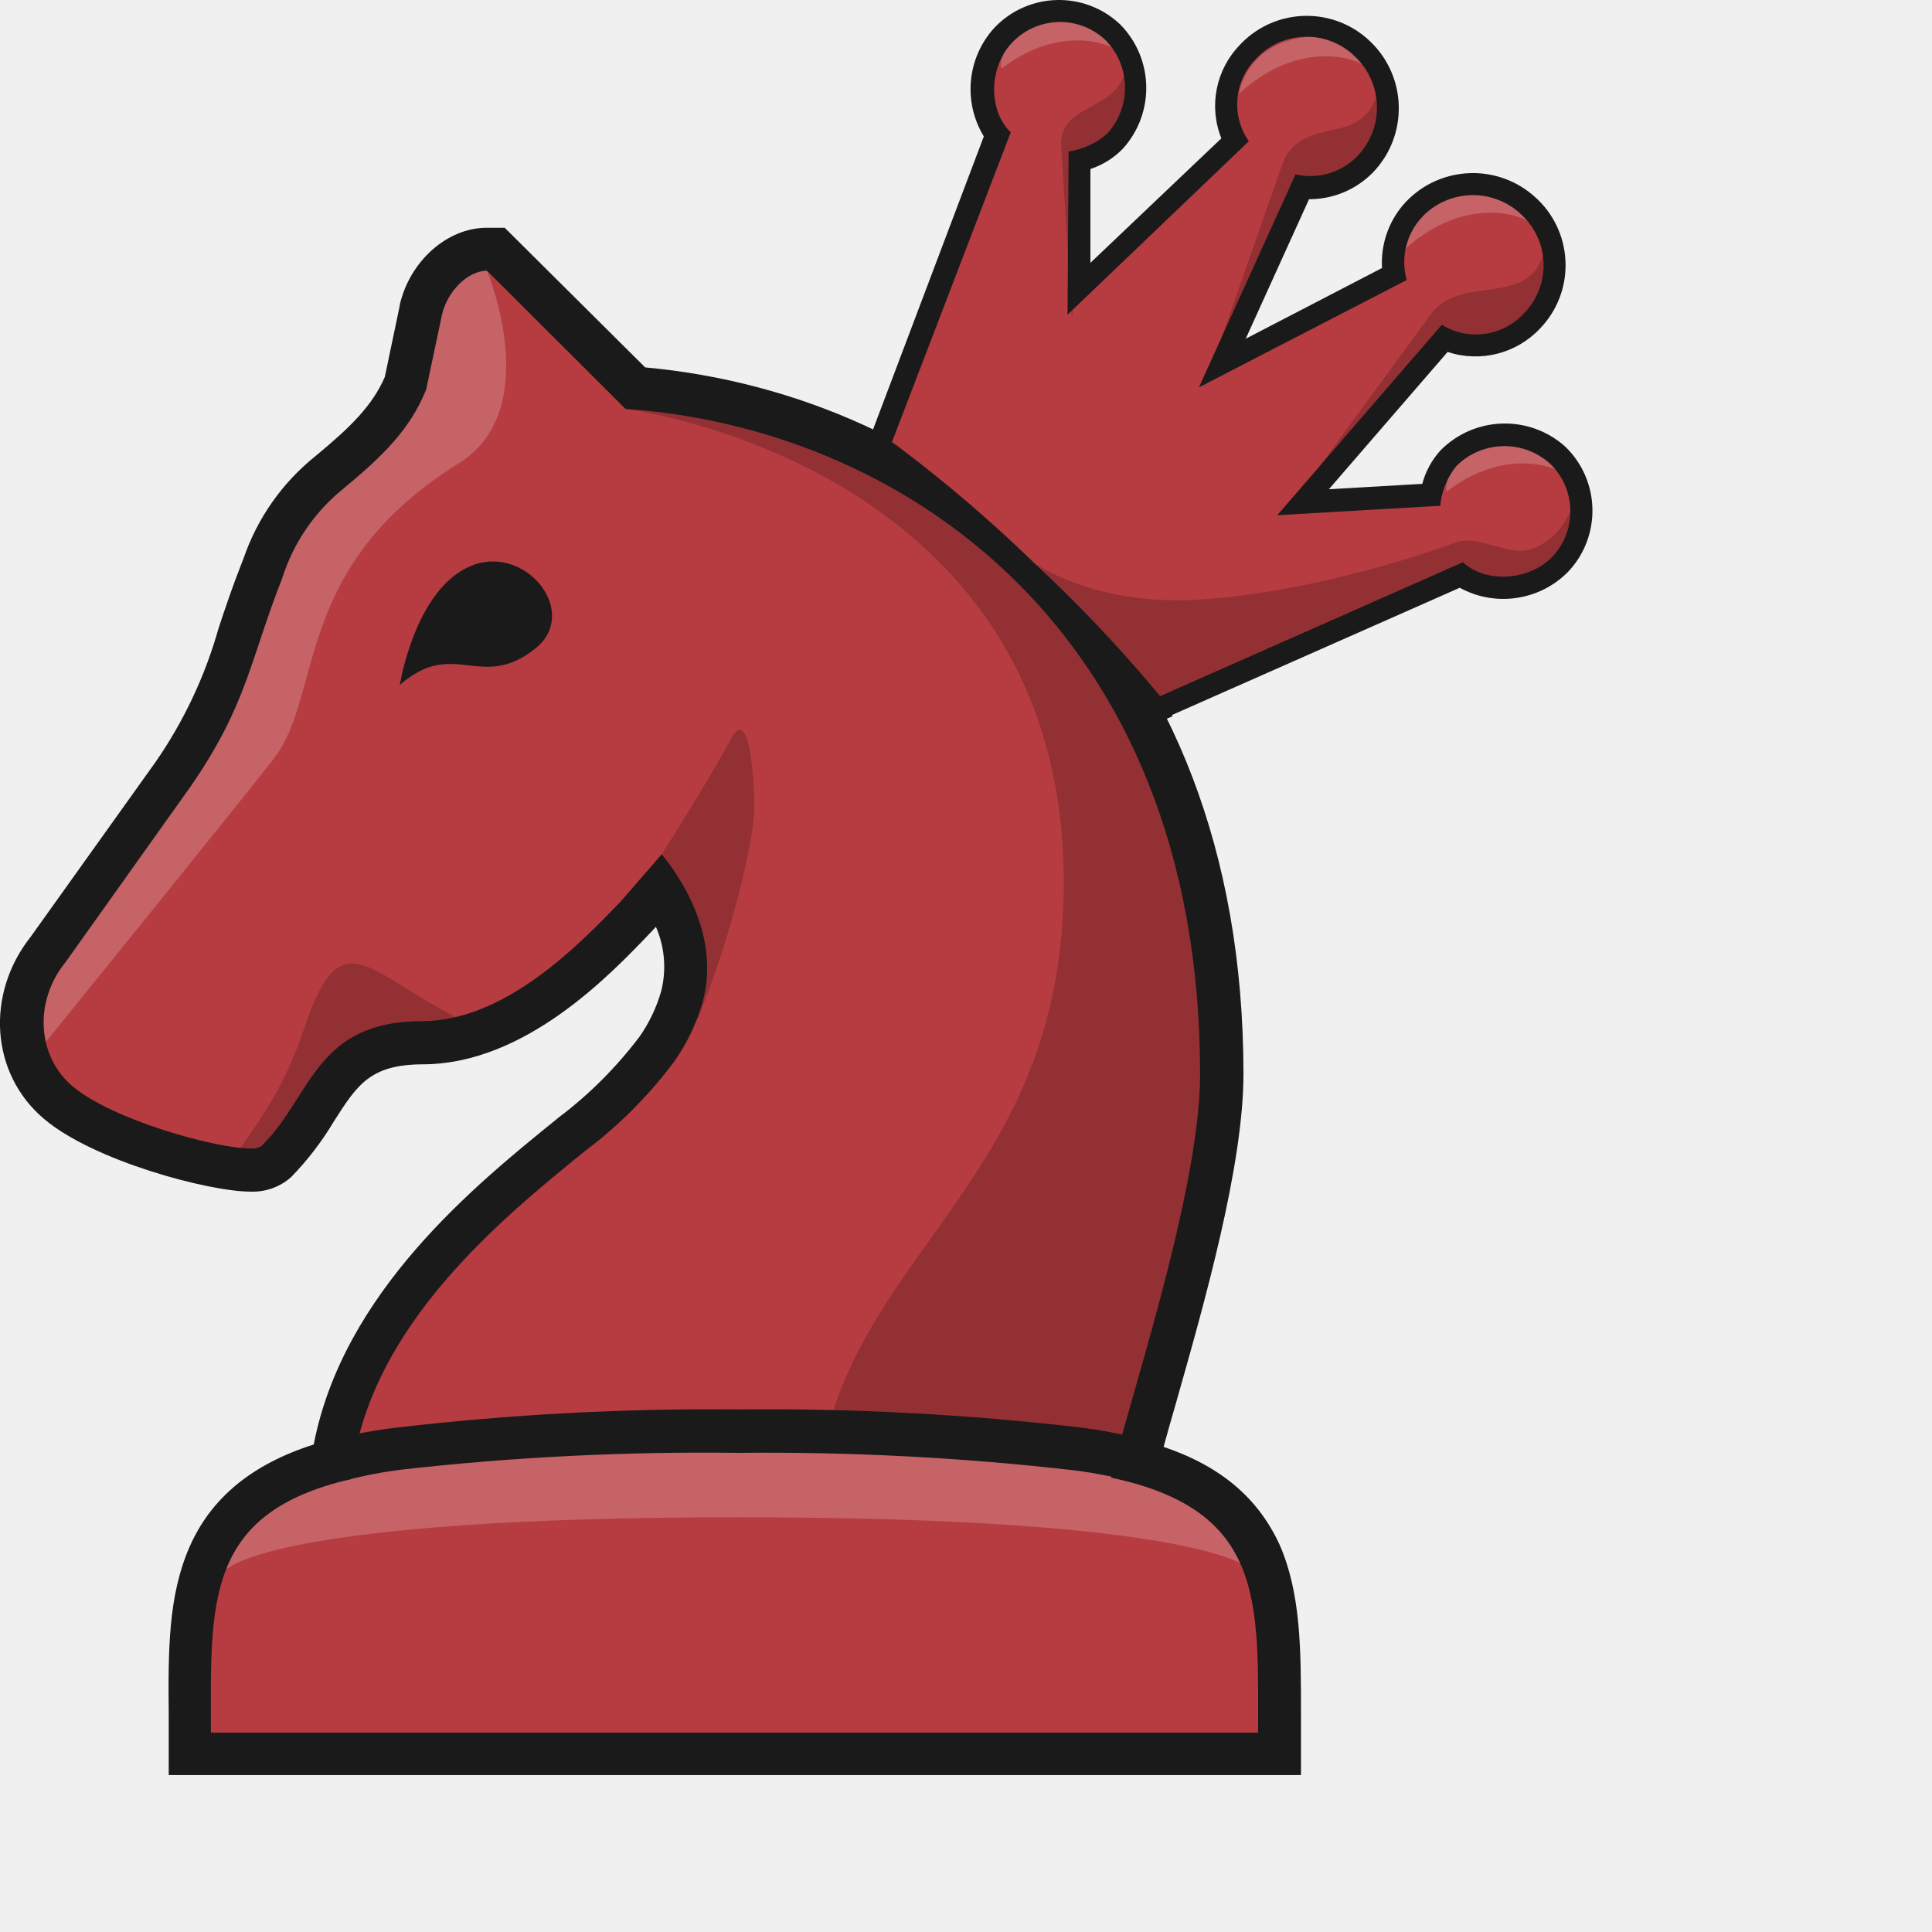
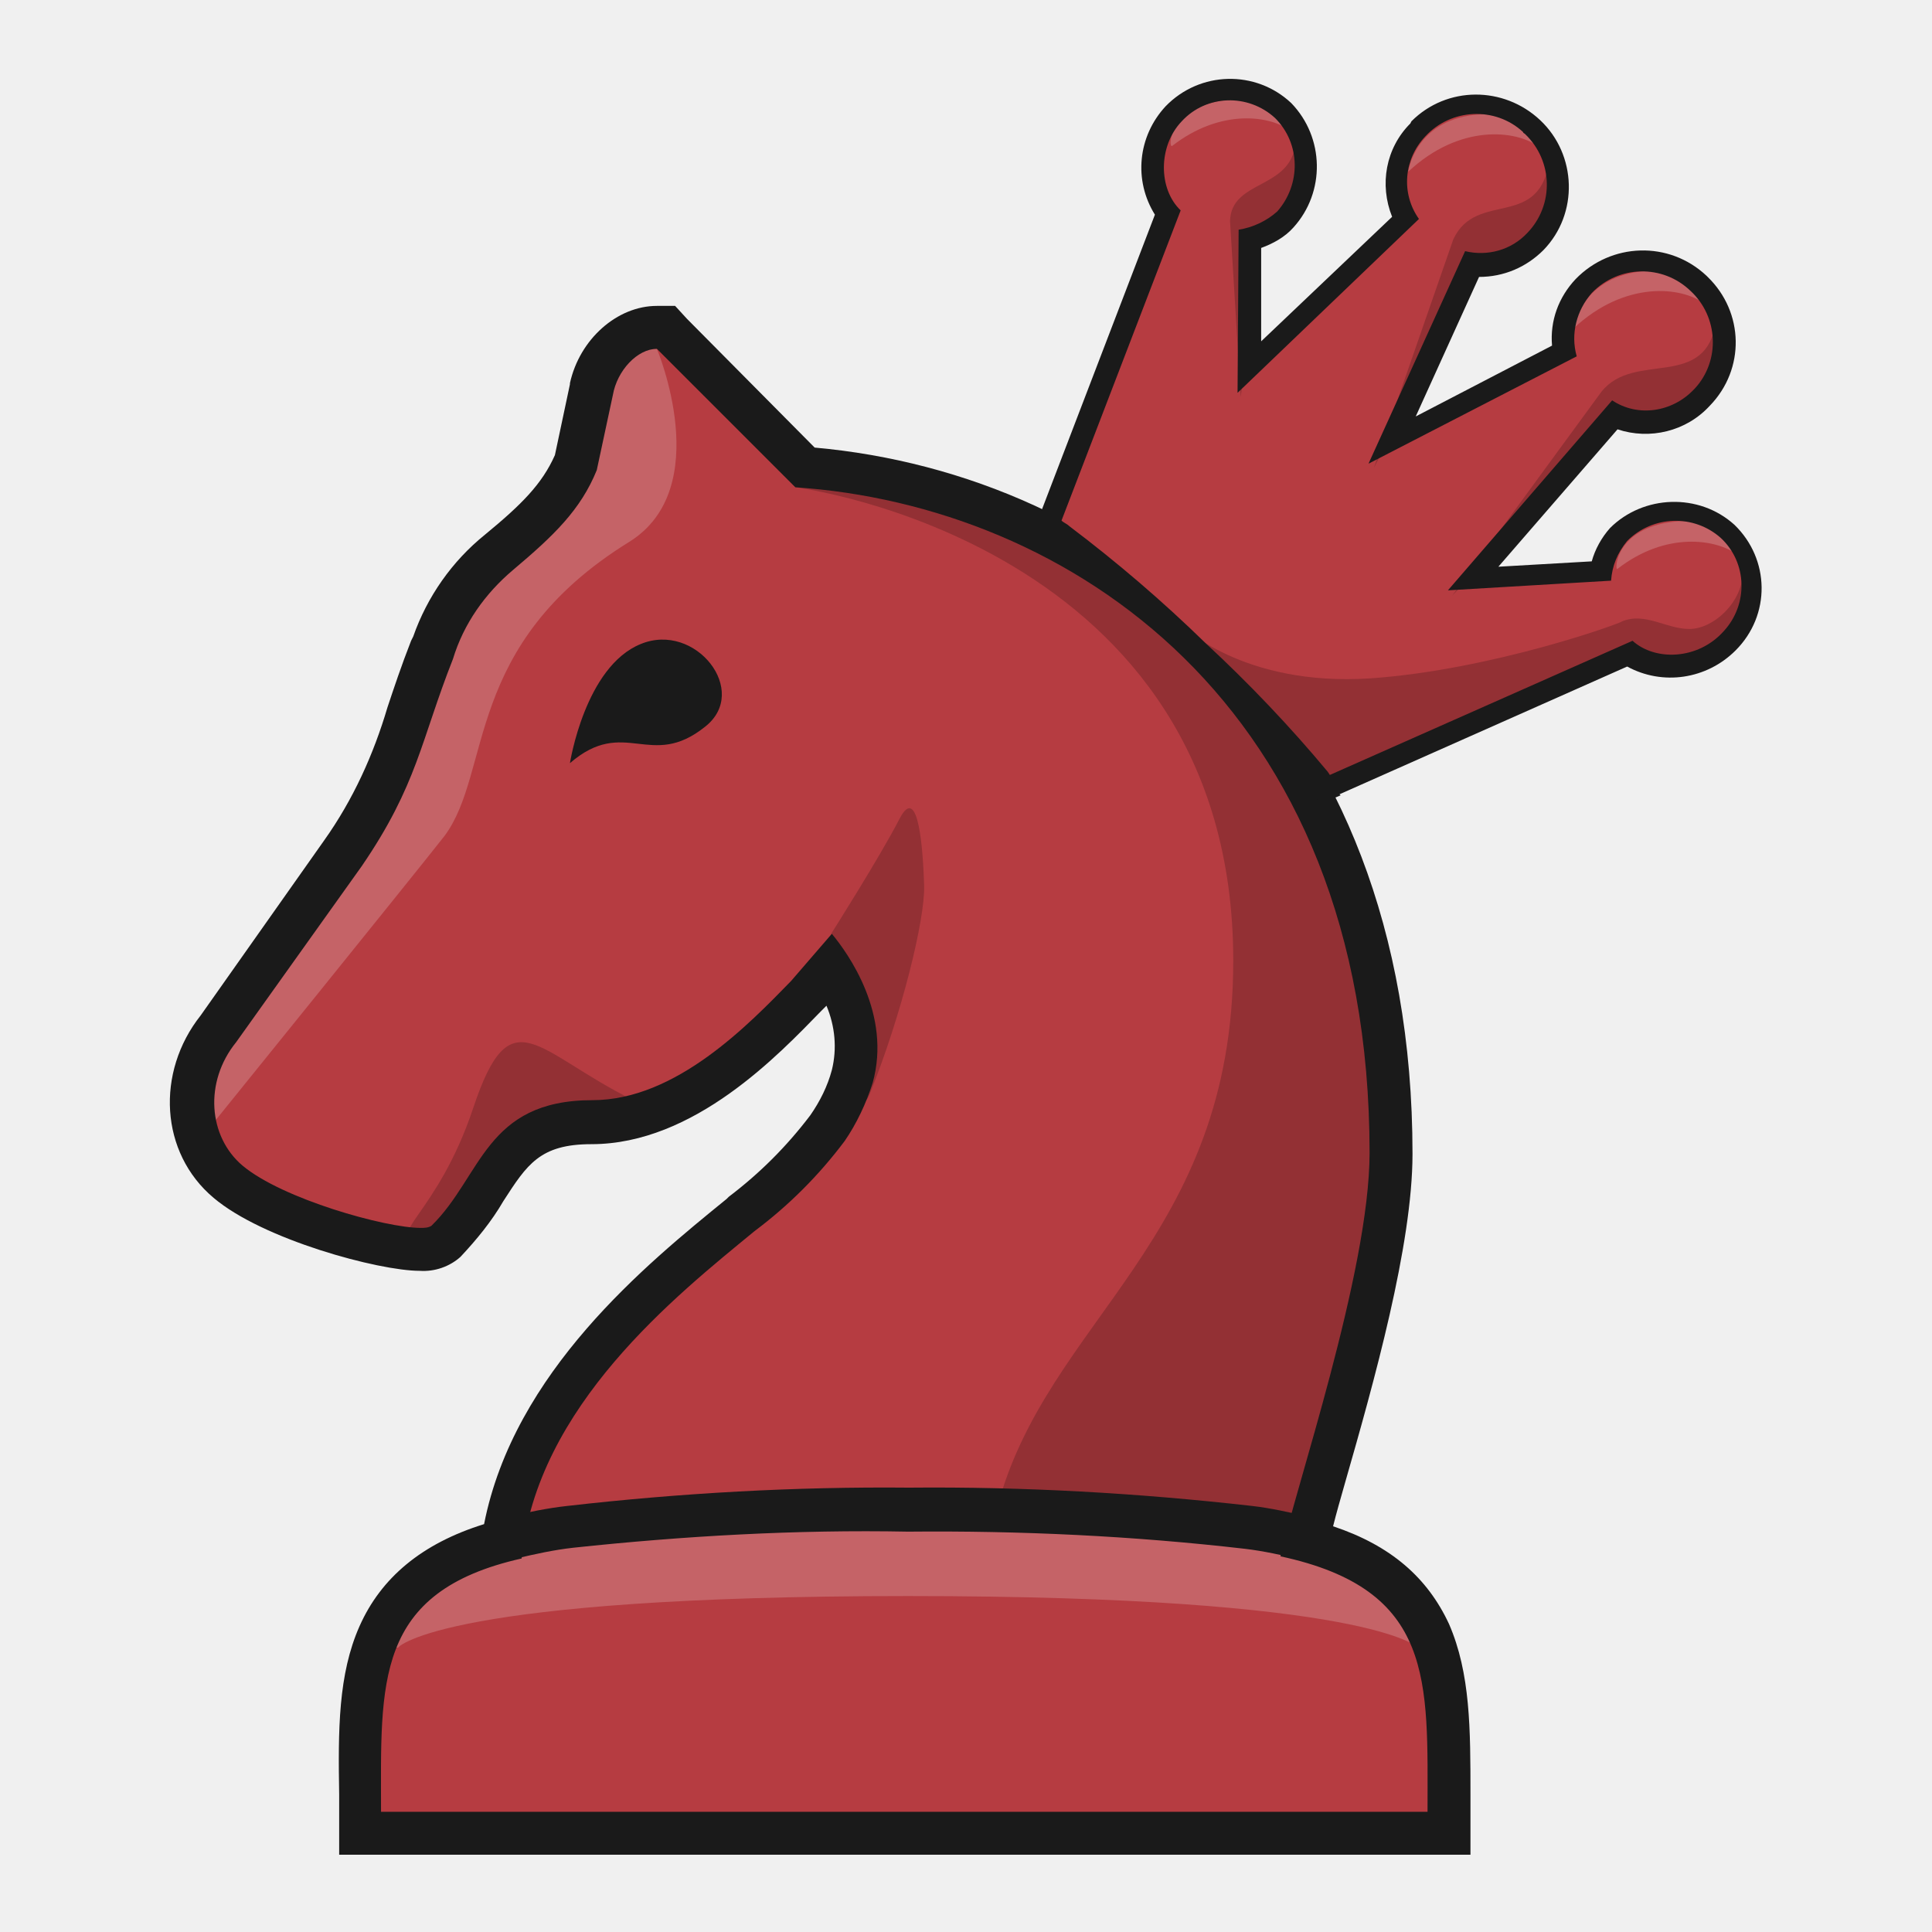
- <svg xmlns="http://www.w3.org/2000/svg" viewBox="0 0 180 180">
-   <defs>
-     <style>.cls-1{fill:#b63c41;}.cls-2,.cls-4{fill:#fff;}.cls-2,.cls-3,.cls-6{opacity:0.2;}.cls-2,.cls-6{isolation:isolate;}.cls-5{fill:#1a1a1a;}.cls-6{fill:#040000;}</style>
-   </defs>
-   <g id="Layer_2" data-name="Layer 2">
-     <g id="Layer_1-2" data-name="Layer 1">
-       <path class="cls-1" d="M46.18,23.2h-.83c-2.72,0-5.43,2.48-6.16,5.64l-1.45,6.88c-1.32,3.14-3.54,5.36-7.13,8.32a19.05,19.05,0,0,0-6.06,8.69l-.17.42c-.9,2.29-1.56,4.3-2.16,6.07a43.64,43.64,0,0,1-6.11,12.85L4.48,88.45C.86,93,1.26,99.21,5.4,102.72S19.8,109,23.3,109a3.42,3.42,0,0,0,2.42-.78,24.9,24.9,0,0,0,3.7-4.85c2.31-3.6,4-6.2,9.93-6.23,8.73,0,16.28-8,19.91-11.76h0l2.18-2.52c1.46,2.33,3.14,6.13,2,10.11a16.54,16.54,0,0,1-2.3,4.79,40.43,40.43,0,0,1-8,8l-.19.16c-7.52,6.08-20,16.15-22.08,30.28-13.33,3.64-13.3,12.93-13.27,23.62v3.61H119.21v-3.6c0-10.69.06-20-13.28-23.63.41-1.59,1-3.64,1.64-5.9,2.63-9.24,6.24-21.9,6.24-30.2,0-19.56-6.19-36-17.89-47.47A59,59,0,0,0,59.16,36.16L46.77,23.79Z" />
-       <path class="cls-2" d="M68.82,141.36c43.07,0,47.54,4.75,47.54,4.75H117c-1.93-10.18-24.49-11.3-24.49-11.3H45.35s-23.36.81-24.66,11.3h.59S25.75,141.36,68.82,141.36Z" />
-       <g class="cls-3">
-         <path class="cls-4" d="M42.75,43.16c8.06-5,2.6-18,2.6-18a5,5,0,0,0-5,4l-1.46,6.92c-1.41,3.38-3.71,5.7-7.46,8.8a18,18,0,0,0-5.76,8.26l-.16.42c-.89,2.26-1.52,4.17-2.14,6a44.44,44.44,0,0,1-6.22,13.1L5.53,89.09c-.15.15-.3.31-.44.47a6,6,0,0,0-1,7.74s19-23.45,21.51-26.74C30.11,64.58,27.27,52.79,42.75,43.16Z" />
+ <svg xmlns="http://www.w3.org/2000/svg" version="1.1" id="Layer_1" x="0px" y="0px" viewBox="0 0 180 180" style="enable-background:new 0 0 180 180;" xml:space="preserve">
+   <style type="text/css">
+ 	.st0{fill:#B63C41;}
+ 	.st1{opacity:0.2;fill:#FFFFFF;enable-background:new    ;}
+ 	.st2{opacity:0.2;}
+ 	.st3{fill:#FFFFFF;}
+ 	.st4{fill:#1A1A1A;}
+ 	.st5{opacity:0.2;fill:#040000;enable-background:new    ;}
+ </style>
+   <g id="Layer_2">
+     <g id="Layer_1-2">
+       <path class="st0" d="M62,30.5h-0.8c-2.7,0-5.4,2.5-6.2,5.6L53.6,43c-1.3,3.1-3.5,5.4-7.1,8.3c-2.8,2.3-4.9,5.3-6.1,8.7l-0.2,0.4    c-0.9,2.3-1.6,4.3-2.2,6.1c-1.3,4.6-3.4,8.9-6.1,12.9L20.3,95.8c-3.6,4.6-3.2,10.8,0.9,14.3s14.4,6.3,17.9,6.3    c0.9,0.1,1.7-0.2,2.4-0.8c1.4-1.5,2.7-3.1,3.7-4.8c2.3-3.6,4-6.2,9.9-6.2c8.7,0,16.3-8,19.9-11.8l0,0l2.2-2.5    c1.5,2.3,3.1,6.1,2,10.1c-0.5,1.7-1.3,3.3-2.3,4.8c-2.3,3-5,5.7-8,8l-0.2,0.2c-7.5,6.1-20,16.1-22.1,30.3    c-13.3,3.6-13.3,12.9-13.3,23.6v3.6H135v-3.6c0-10.7,0.1-20-13.3-23.6c0.4-1.6,1-3.6,1.6-5.9c2.6-9.2,6.2-21.9,6.2-30.2    c0-19.6-6.2-36-17.9-47.5c-9.9-9.6-23-15.5-36.8-16.5L62.6,31.1L62,30.5z" />
+       <path class="st1" d="M84.6,148.7c43.1,0,47.5,4.8,47.5,4.8h0.6c-1.9-10.2-24.5-11.3-24.5-11.3H61.2c0,0-23.4,0.8-24.7,11.3h0.6    C37.1,153.4,41.6,148.7,84.6,148.7z" />
+       <g class="st2">
+         <path class="st3" d="M58.6,50.5c8.1-5,2.6-18,2.6-18c-2.4,0-4.5,1.6-5,4l-1.5,6.9c-1.4,3.4-3.7,5.7-7.5,8.8     c-2.7,2.1-4.7,5-5.8,8.3l-0.2,0.4c-0.9,2.3-1.5,4.2-2.1,6C37.8,71.5,35.7,76,33,80L21.3,96.4c-0.2,0.2-0.3,0.3-0.4,0.5     c-2.2,2-2.6,5.3-1,7.7c0,0,19-23.5,21.5-26.7C45.9,71.9,43.1,60.1,58.6,50.5z" />
      </g>
-       <path class="cls-5" d="M43.89,52.72c-5.23,2.14-6.64,11.09-6.64,11.09,5.08-4.42,7.53.65,12.59-3.36C54.11,57.11,49,50.62,43.89,52.72Z" />
-       <path class="cls-6" d="M68,69c-1.82,3.49-6.33,10.57-6.33,10.57s-.47,1.43-1,3.46c0,0,2.08-.23,2.47,6.39.1,1.72.93,7.76,2,5.18,3-7.44,5.18-16.44,5.14-19.49S69.79,65.53,68,69Z" />
-       <path class="cls-6" d="M58.28,38.1s40.83,5.07,40.83,44.11c0,26.14-17.38,33.44-22,51,0,0,19.33.15,27.88,4.19,0,0,9.18-24.84,9.18-39.56C114.16,82.78,102.72,37,58.28,38.1Z" />
-       <path class="cls-6" d="M43.23,95.15c-9.11-4.47-11.41-9.79-14.91.72-3.4,10.18-8.55,11.93-5.09,13S31,98.42,34,98.23,46.64,96.82,43.23,95.15Z" />
-       <path class="cls-5" d="M45.35,25.2,58.28,38.1c25.26,1.71,53.53,20.1,53.53,62,0,11.12-7,31.49-8.29,37.57,14.39,3.05,13.69,11.63,13.69,23.76H19.65c0-12-.68-20.47,13.08-23.63,1.38-14.19,14.38-24.54,21.72-30.52a41.52,41.52,0,0,0,8.41-8.44,18.33,18.33,0,0,0,2.57-5.37c1.82-6.37-2.3-12.09-3.78-13.88L57.82,84c-3.86,4-10.71,11.11-18.48,11.14-10.05,0-10.29,7.09-15,11.65a1.73,1.73,0,0,1-1,.21c-3.27,0-12.92-2.68-16.61-5.82-3.22-2.74-3.64-7.82-.62-11.54L17.81,73.2c5.23-7.6,5.46-11.65,8.48-19.32a17.41,17.41,0,0,1,5.64-8.3c3.81-3.15,6.28-5.61,7.77-9.27l1.48-7c.5-2.16,2.39-4.09,4.21-4.09m1.66-4h-1.7c-3.68,0-7.16,3.09-8.11,7.19v.08l-1.39,6.64c-1.18,2.68-3.14,4.62-6.49,7.39A20.88,20.88,0,0,0,22.7,52l-.16.41c-.92,2.34-1.6,4.37-2.19,6.17A41.79,41.79,0,0,1,14.49,71L2.88,87.25c-4.25,5.35-3.77,12.79,1.23,17,4.6,3.91,15.36,6.77,19.2,6.77a5.38,5.38,0,0,0,3.8-1.34,27.65,27.65,0,0,0,4-5.21c2.18-3.41,3.38-5.28,8.25-5.31,9.58,0,17.53-8.37,21.35-12.38l.07-.07.06-.07.27-.29a9.3,9.3,0,0,1,.49,6,14.17,14.17,0,0,1-2,4.21A38.37,38.37,0,0,1,52,104.15l-.19.16c-7.53,6.1-19.83,16.06-22.58,30.27-5.78,1.84-9.58,5-11.57,9.54s-2,9.68-1.94,15.66v5.6H121.21v-5.6c0-6.07,0-11.32-2-15.88-2-4.32-5.44-7.28-10.8-9.1.33-1.2.71-2.56,1.13-4,2.66-9.36,6.31-22.17,6.31-30.75,0-42.1-27.74-63.26-55.74-65.82L48.18,22.37,47,21.2Z" />
-       <path class="cls-5" d="M68.82,135.36A250.82,250.82,0,0,1,100.18,137a41,41,0,0,1,5.17,1l.66-4a43.72,43.72,0,0,0-5.32-1,253.18,253.18,0,0,0-31.87-1.69h0A253.22,253.22,0,0,0,37,133a45.93,45.93,0,0,0-5.58,1l.82,3.91a41,41,0,0,1,5.26-1A250.85,250.85,0,0,1,68.82,135.36Z" />
-       <path class="cls-1" d="M108.12,66.37l28.46-12.6a7.42,7.42,0,0,0,9.24-1,7.25,7.25,0,0,0-.26-10.21,7.38,7.38,0,0,0-10.16.31,7.17,7.17,0,0,0-1.63,3.42L121.86,47,135,31.76a7.19,7.19,0,0,0,8.15-1.65A7.49,7.49,0,0,0,143,19.52l-.12-.12a7.58,7.58,0,0,0-10.7.28,7.18,7.18,0,0,0-1.87,6l-16,8.28,7.44-16.41a7.21,7.21,0,0,0,5.94-2.17,7.59,7.59,0,0,0-.26-10.69,7.49,7.49,0,0,0-10.59.13l-.13.13a7.07,7.07,0,0,0-1.23,8.23L101,27.11l.09-11.93a7.08,7.08,0,0,0,3.33-1.81,7.37,7.37,0,0,0-.21-10.16A7.21,7.21,0,0,0,94,3.44l0,0a7.42,7.42,0,0,0-.55,9.27L82.28,41.81" />
-       <path class="cls-6" d="M104.93,6c-.43,4.45-6,3.45-6.07,7.34l1,16.37,1.67-14.86s2.84-1.33,3.8-3.39C107.55,6.83,104.93,6,104.93,6Z" />
-       <path class="cls-2" d="M104.61,5c-2-1.55-6.68-2.17-11.24,1.35C93,6.59,93.09,2.5,98.68,2A5.69,5.69,0,0,1,104.61,5Z" />
-       <path class="cls-2" d="M146.09,44.41c-2-1.55-6.68-2.17-11.25,1.35-.32.26-.27-3.83,5.32-4.38A5.67,5.67,0,0,1,146.09,44.41Z" />
-       <path class="cls-2" d="M127.63,6.43c-2.12-1.64-7.39-2.17-12.2,2.31,0,0,.64-4.66,6.24-5.28A5.71,5.71,0,0,1,127.63,6.43Z" />
-       <path class="cls-2" d="M143,21c-2.12-1.63-7.39-2.17-12.2,2.31,0,0,.65-4.65,6.25-5.28A5.71,5.71,0,0,1,143,21Z" />
-       <path class="cls-6" d="M111.87,55.86c-12,.76-17.68-5-17.68-5L108,66.2l28.43-12.38s2.26,1.7,6.18.62c5.8-1.59,4-8.39,4-8.39-.14,2.86-2.82,5.29-5,5.26s-4.13-1.56-6.31-.65C135.35,50.67,123.31,55.11,111.87,55.86Z" />
-       <path class="cls-6" d="M144.05,22.47c-.89,6.68-7.59,2.8-10.67,6.71l-13.9,19L134.83,32s6,1.31,8.24-1.76C146.65,25.4,144.05,22.47,144.05,22.47Z" />
-       <path class="cls-6" d="M119.58,15l-7.45,21.27,9.51-18.57s3.9-.83,5.85-2.88A6.08,6.08,0,0,0,128.6,7.3C127.76,14.3,121.79,10.29,119.58,15Z" />
-       <path class="cls-5" d="M145.83,41.61a8.43,8.43,0,0,0-11.62.35,7.51,7.51,0,0,0-1.7,3.12l-8.7.5,11.06-12.79a8.26,8.26,0,0,0,8.6-2.17,8.51,8.51,0,0,0-.17-12l-.14-.13a8.62,8.62,0,0,0-12.18.32,8.29,8.29,0,0,0-2.22,6.16l-12.7,6.59,5.9-13a8.28,8.28,0,0,0,6-2.54,8.62,8.62,0,0,0-.29-12.15,8.53,8.53,0,0,0-12,.15l-.14.15a8.15,8.15,0,0,0-1.74,8.72L101.59,24.49l0-8.74a7.53,7.53,0,0,0,3-1.87,8.43,8.43,0,0,0-.24-11.62,8.29,8.29,0,0,0-11.69.31,8.47,8.47,0,0,0-1,10.14L81.31,40.09l0,0-.66,2c.55.33,1.11.7,1.71,1.13l.25.18A132.93,132.93,0,0,1,95,54.06a124.51,124.51,0,0,1,11,11.7c.5.62.93,1.21,1.3,1.77l1.94-.79-.06-.12L136,54.76a8.47,8.47,0,0,0,10.09-1.48A8.29,8.29,0,0,0,145.83,41.61ZM136.3,52.38h0L108.08,64.86l-.25-.31a131.6,131.6,0,0,0-11.37-12A133.4,133.4,0,0,0,83.81,41.7c-.24-.18-.47-.35-.71-.51L94.17,12.33c-2.06-1.95-2.1-6,.1-8.33A6.15,6.15,0,0,1,103,3.74l0,0a6.32,6.32,0,0,1,.17,8.69,6.77,6.77,0,0,1-3.61,1.68l-.1,15.21,16.89-16.16A6,6,0,0,1,117,5.5a6.44,6.44,0,0,1,9.09-.38c0,.06.11.11.17.17a6.53,6.53,0,0,1,.23,9.23h0a6.14,6.14,0,0,1-5.79,1.73l-9,19.84,19.36-10a6.15,6.15,0,0,1,1.44-5.88,6.52,6.52,0,0,1,9.23-.23,6.42,6.42,0,0,1,.39,9.08l-.15.15a6.07,6.07,0,0,1-7.64,1.05L119,48l15.19-.88a6.78,6.78,0,0,1,1.49-3.69,6.33,6.33,0,0,1,8.69-.27,6.16,6.16,0,0,1,.26,8.71l0,0C142.43,54.16,138.36,54.33,136.3,52.38Z" />
+       <path class="st4" d="M59.7,60c-5.2,2.1-6.6,11.1-6.6,11.1c5.1-4.4,7.5,0.7,12.6-3.4C69.9,64.4,64.8,57.9,59.7,60z" />
+       <path class="st5" d="M83.8,76.3c-1.8,3.5-6.3,10.6-6.3,10.6s-0.5,1.4-1,3.5c0,0,2.1-0.2,2.5,6.4c0.1,1.7,0.9,7.8,2,5.2    c3-7.4,5.2-16.4,5.1-19.5S85.6,72.8,83.8,76.3z" />
+       <path class="st5" d="M74.1,45.4c0,0,40.8,5.1,40.8,44.1c0,26.1-17.4,33.4-22,51c0,0,19.3,0.1,27.9,4.2c0,0,9.2-24.8,9.2-39.6    C130,90.1,118.5,44.3,74.1,45.4z" />
+       <path class="st5" d="M59,102.5c-9.1-4.5-11.4-9.8-14.9,0.7c-3.4,10.2-8.5,11.9-5.1,13s7.8-10.5,10.8-10.6S62.5,104.1,59,102.5z" />
+       <path class="st4" d="M61.2,32.5l12.9,12.9c25.3,1.7,53.5,20.1,53.5,62c0,11.1-7,31.5-8.3,37.6c14.4,3.1,13.7,11.6,13.7,23.8H35.5    c0-12-0.7-20.5,13.1-23.6c1.4-14.2,14.4-24.5,21.7-30.5c3.2-2.4,6-5.2,8.4-8.4c1.1-1.6,2-3.5,2.6-5.4c1.8-6.4-2.3-12.1-3.8-13.9    l-3.8,4.4c-3.9,4-10.7,11.1-18.5,11.1c-10,0-10.3,7.1-15,11.7c-0.3,0.2-0.7,0.2-1,0.2c-3.3,0-12.9-2.7-16.6-5.8    c-3.2-2.7-3.6-7.8-0.6-11.5l11.7-16.4c5.2-7.6,5.5-11.7,8.5-19.3c1-3.3,3-6.1,5.6-8.3c3.8-3.2,6.3-5.6,7.8-9.3l1.5-7    C57.5,34.5,59.4,32.5,61.2,32.5 M62.9,28.5h-1.7c-3.7,0-7.2,3.1-8.1,7.2v0.1l-1.4,6.6c-1.2,2.7-3.1,4.6-6.5,7.4    c-3.1,2.5-5.4,5.8-6.7,9.5l-0.2,0.4c-0.9,2.3-1.6,4.4-2.2,6.2c-1.3,4.4-3.2,8.6-5.9,12.4L18.7,94.6c-4.2,5.3-3.8,12.8,1.2,17    c4.6,3.9,15.4,6.8,19.2,6.8c1.4,0.1,2.8-0.4,3.8-1.3c1.5-1.6,2.9-3.3,4-5.2c2.2-3.4,3.4-5.3,8.2-5.3c9.6,0,17.5-8.4,21.4-12.4    l0.1-0.1l0.1-0.1l0.3-0.3c0.8,1.9,1,4,0.5,6c-0.4,1.5-1.1,2.9-2,4.2c-2.2,2.9-4.7,5.4-7.6,7.6l-0.2,0.2    c-7.5,6.1-19.8,16.1-22.6,30.3c-5.8,1.8-9.6,5-11.6,9.5s-2,9.7-1.9,15.7v5.6H137v-5.6c0-6.1,0-11.3-2-15.9    c-2-4.3-5.4-7.3-10.8-9.1c0.3-1.2,0.7-2.6,1.1-4c2.7-9.4,6.3-22.2,6.3-30.7c0-42.1-27.7-63.3-55.7-65.8L64,29.7L62.9,28.5    L62.9,28.5z" />
+       <path class="st4" d="M84.6,142.7c10.5-0.1,21,0.4,31.4,1.6c1.7,0.2,3.5,0.6,5.2,1l0.7-4c-1.8-0.4-3.5-0.8-5.3-1    c-10.6-1.2-21.2-1.8-31.9-1.7l0,0c-10.6-0.1-21.3,0.5-31.8,1.7c-1.9,0.2-3.7,0.6-5.6,1l0.8,3.9c1.7-0.4,3.5-0.8,5.3-1    C63.7,143.1,74.2,142.5,84.6,142.7z" />
+       <path class="st0" d="M123.9,73.7l28.5-12.6c2.9,1.9,6.8,1.5,9.2-1c2.7-2.9,2.6-7.5-0.3-10.2c-2.9-2.6-7.4-2.5-10.2,0.3    c-0.8,1-1.4,2.2-1.6,3.4l-11.9,0.7l13.1-15.2c2.8,1.2,6.1,0.6,8.1-1.7c2.9-3,2.8-7.7-0.1-10.6l-0.1-0.1c-3-2.9-7.8-2.7-10.7,0.3    c-1.5,1.6-2.2,3.8-1.9,6l-16,8.3l7.4-16.4c2.2,0.2,4.4-0.6,5.9-2.2c2.9-3,2.7-7.8-0.3-10.7c-3-2.9-7.7-2.8-10.6,0.1l-0.1,0.1    c-2.2,2.2-2.6,5.5-1.2,8.2l-14.5,13.9l0.1-11.9c1.3-0.3,2.4-0.9,3.3-1.8c2.6-2.9,2.6-7.4-0.2-10.2c-2.9-2.8-7.4-2.7-10.2,0.2    c0,0,0,0,0,0l0,0c-2.3,2.6-2.6,6.4-0.6,9.3L98.1,49.1" />
+       <path class="st5" d="M120.7,13.3c-0.4,4.4-6,3.4-6.1,7.3l1,16.4l1.7-14.9c0,0,2.8-1.3,3.8-3.4C123.4,14.1,120.7,13.3,120.7,13.3z" />
+       <path class="st1" d="M120.4,12.3c-2-1.6-6.7-2.2-11.2,1.3c-0.4,0.2-0.3-3.8,5.3-4.3C116.9,8.9,119.3,10.1,120.4,12.3z" />
+       <path class="st1" d="M161.9,51.7c-2-1.5-6.7-2.2-11.2,1.3c-0.3,0.3-0.3-3.8,5.3-4.4C158.4,48.3,160.8,49.5,161.9,51.7z" />
+       <path class="st1" d="M143.4,13.7c-2.1-1.6-7.4-2.2-12.2,2.3c0,0,0.6-4.7,6.2-5.3C139.9,10.4,142.3,11.6,143.4,13.7z" />
+       <path class="st1" d="M158.8,28.3c-2.1-1.6-7.4-2.2-12.2,2.3c0,0,0.6-4.6,6.2-5.3C155.3,25,157.7,26.1,158.8,28.3z" />
+       <path class="st5" d="M127.7,63.2c-12,0.8-17.7-5-17.7-5l13.8,15.3l28.4-12.4c0,0,2.3,1.7,6.2,0.6c5.8-1.6,4-8.4,4-8.4    c-0.1,2.9-2.8,5.3-5,5.3s-4.1-1.6-6.3-0.7C151.2,58,139.1,62.4,127.7,63.2z" />
+       <path class="st5" d="M159.9,29.8c-0.9,6.7-7.6,2.8-10.7,6.7l-13.9,19l15.3-16.2c0,0,6,1.3,8.2-1.8    C162.5,32.7,159.9,29.8,159.9,29.8z" />
+       <path class="st5" d="M135.4,22.3l-7.4,21.3l9.5-18.6c0,0,3.9-0.8,5.8-2.9c2.1-1.9,2.5-5.1,1.1-7.5    C143.6,21.6,137.6,17.6,135.4,22.3z" />
+       <path class="st4" d="M161.6,48.9c-3.3-3-8.5-2.8-11.6,0.3c-0.8,0.9-1.4,2-1.7,3.1l-8.7,0.5l11.1-12.8c3,1,6.4,0.2,8.6-2.2    c3.3-3.4,3.2-8.7-0.2-12l-0.1-0.1c-3.5-3.3-8.9-3.1-12.2,0.3c-1.6,1.7-2.4,3.9-2.2,6.2l-12.7,6.6l5.9-13c2.3,0,4.4-0.9,6-2.5    c3.3-3.4,3.1-8.9-0.3-12.1c-3.4-3.2-8.7-3.2-12,0.1l-0.1,0.2c-2.3,2.3-2.9,5.7-1.7,8.7l-12.2,11.6v-8.7c1.1-0.4,2.2-1,3-1.9    c3-3.3,2.9-8.4-0.2-11.6c-3.3-3.1-8.5-3-11.7,0.3c-2.6,2.8-3,6.9-1,10.1L97.1,47.4l0,0l-0.7,2c0.6,0.3,1.1,0.7,1.7,1.1l0.2,0.2    c4.3,3.3,8.5,6.9,12.4,10.7c3.9,3.7,7.6,7.6,11,11.7c0.5,0.6,0.9,1.2,1.3,1.8l1.9-0.8l-0.1-0.1l26.8-11.9    c3.3,1.8,7.4,1.2,10.1-1.5C165,57.3,164.9,52.1,161.6,48.9z M152.1,59.7L152.1,59.7l-28.2,12.5l-0.2-0.3c-3.5-4.2-7.3-8.2-11.4-12    c-4-3.9-8.2-7.5-12.7-10.9c-0.2-0.2-0.5-0.3-0.7-0.5L110,19.6c-2.1-2-2.1-6,0.1-8.3c2.3-2.5,6.2-2.6,8.7-0.3c0,0,0,0,0,0l0,0    c2.4,2.4,2.4,6.2,0.2,8.7c-1,0.9-2.3,1.5-3.6,1.7l-0.1,15.2l16.9-16.2c-1.7-2.4-1.4-5.6,0.6-7.7c2.4-2.6,6.5-2.8,9.1-0.4    c0,0.1,0.1,0.1,0.2,0.2c2.6,2.5,2.7,6.6,0.2,9.2l0,0c-1.5,1.6-3.7,2.2-5.8,1.7l-9,19.8l19.4-10c-0.6-2.1,0-4.3,1.4-5.9    c2.5-2.6,6.6-2.7,9.2-0.2c0,0,0,0,0,0c2.6,2.4,2.8,6.5,0.4,9.1c0,0,0,0,0,0l-0.1,0.1c-2,2.1-5.2,2.6-7.6,1l-15.3,17.7l15.2-0.9    c0.1-1.4,0.6-2.6,1.5-3.7c2.4-2.4,6.2-2.5,8.7-0.3c2.5,2.3,2.6,6.2,0.3,8.7c0,0,0,0,0,0l0,0C158.2,61.5,154.2,61.6,152.1,59.7z" />
    </g>
  </g>
</svg>
